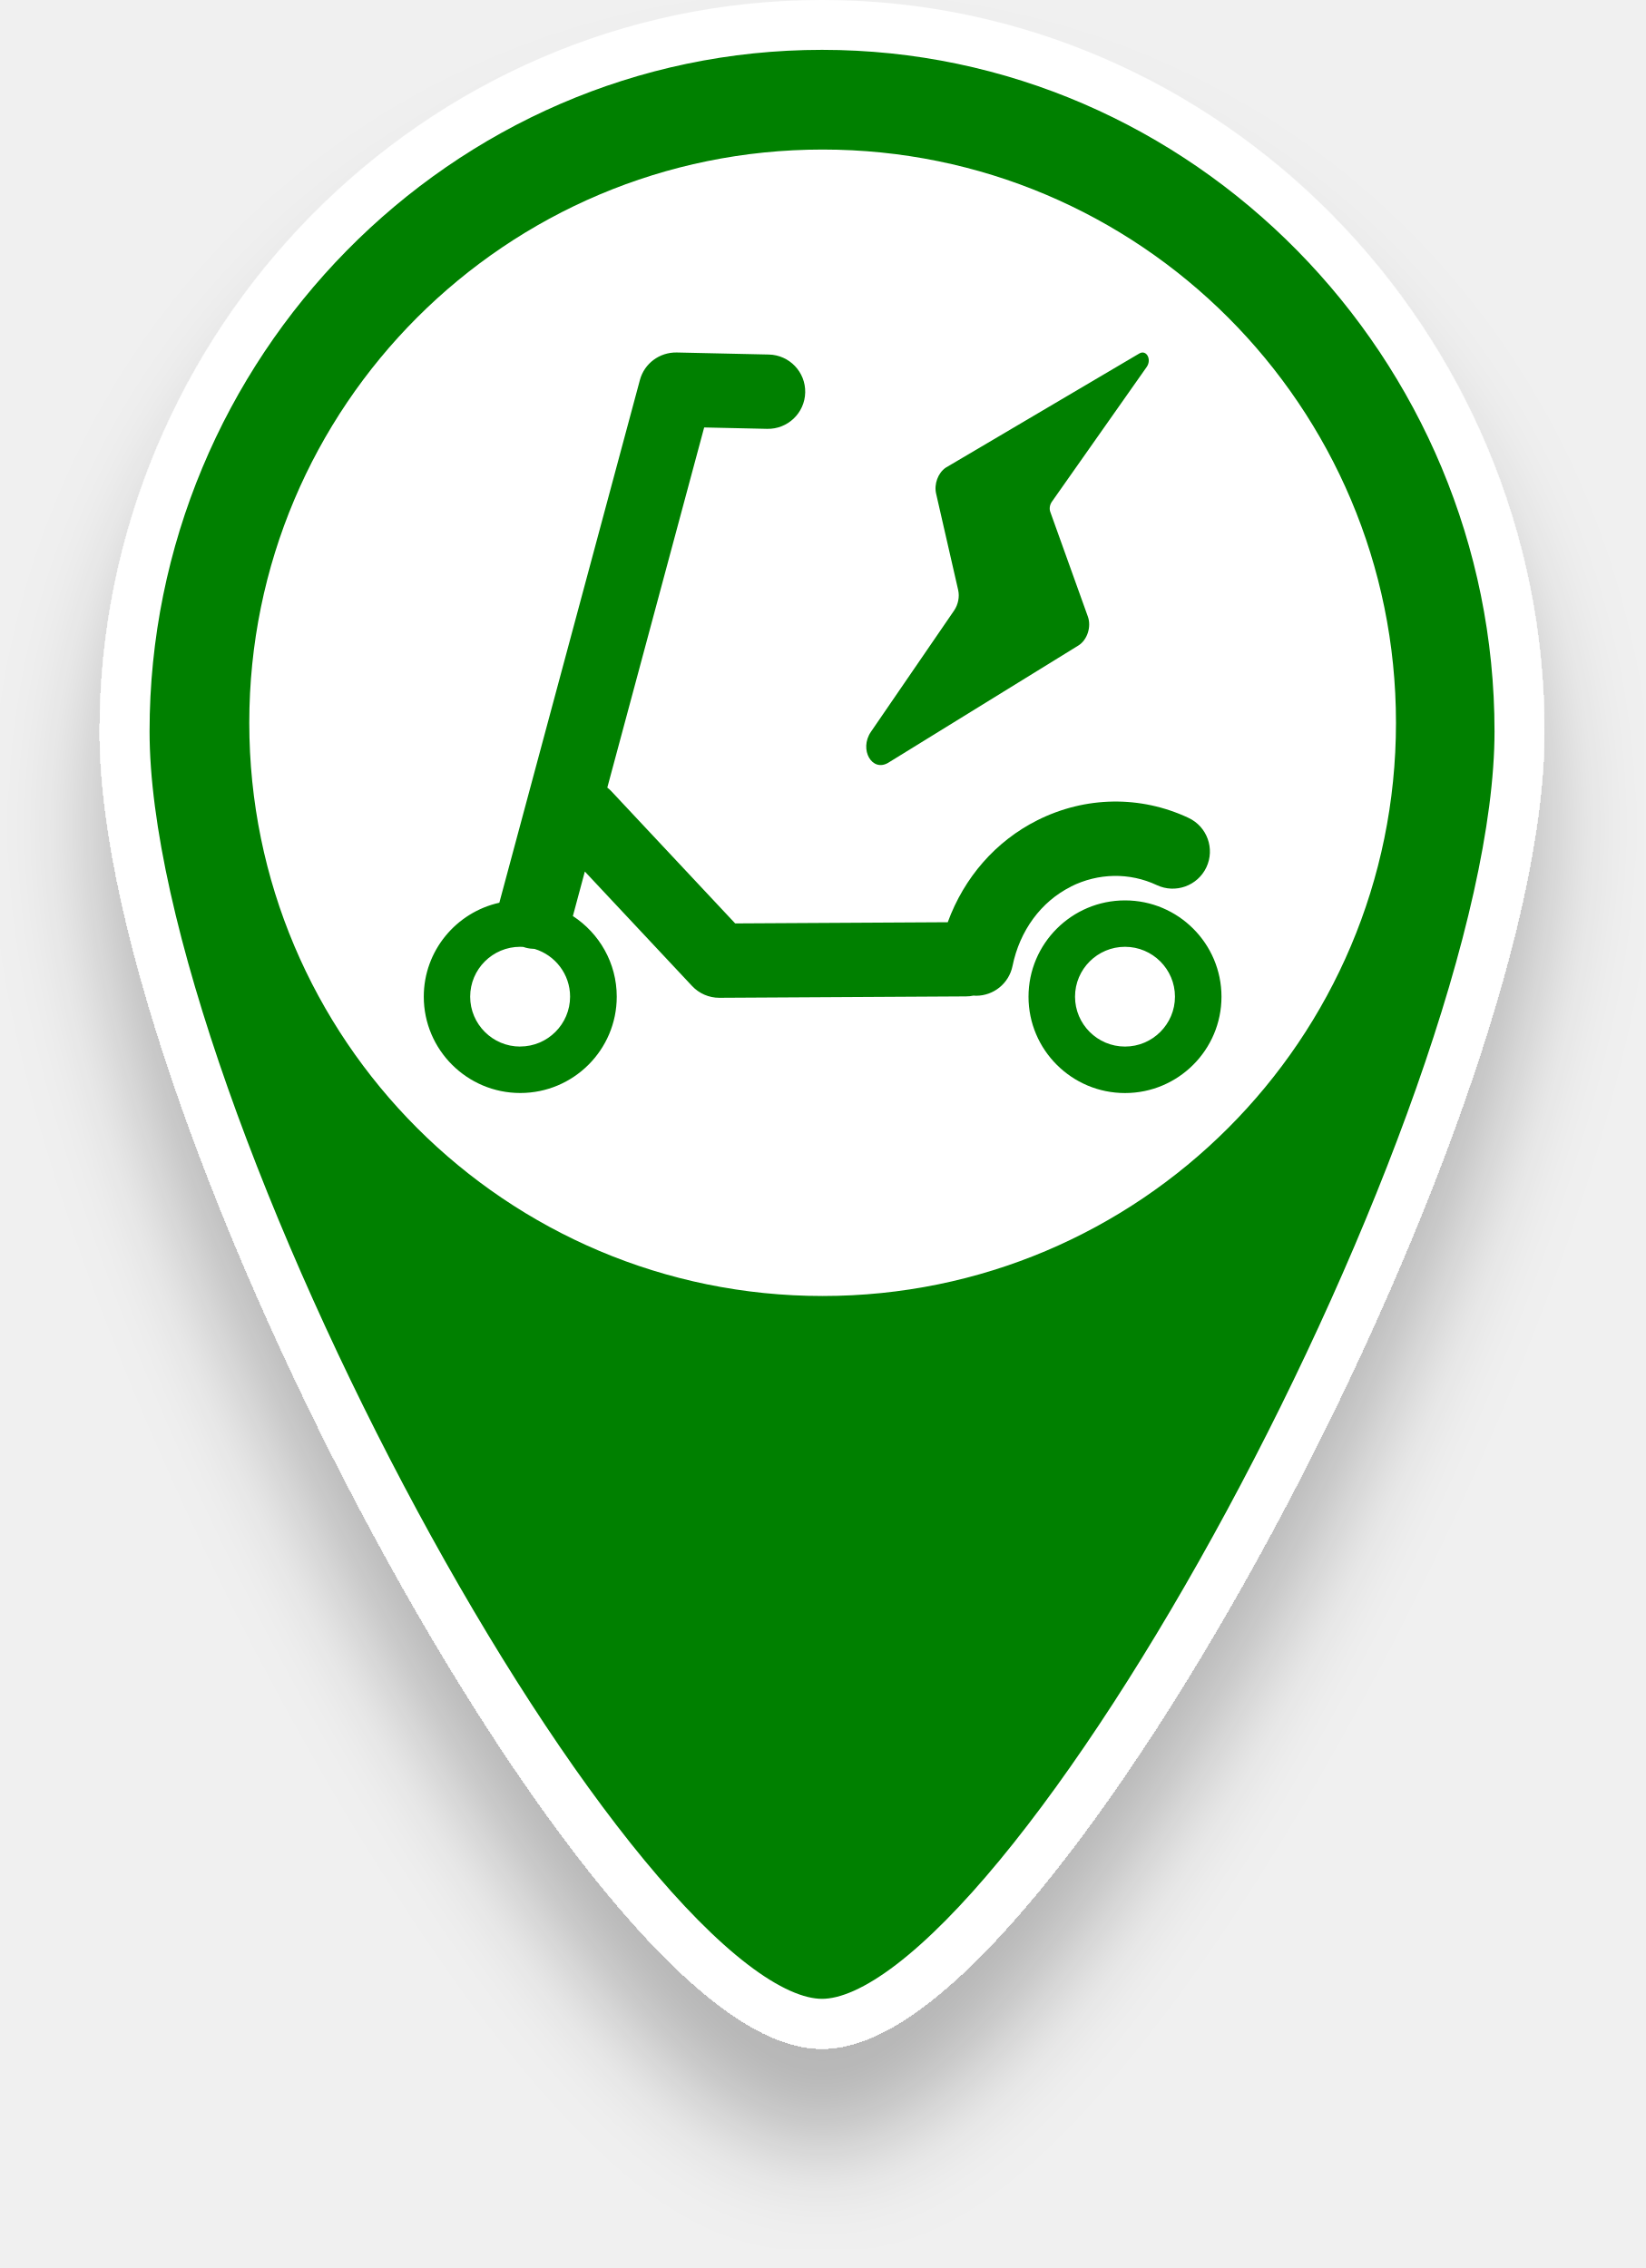
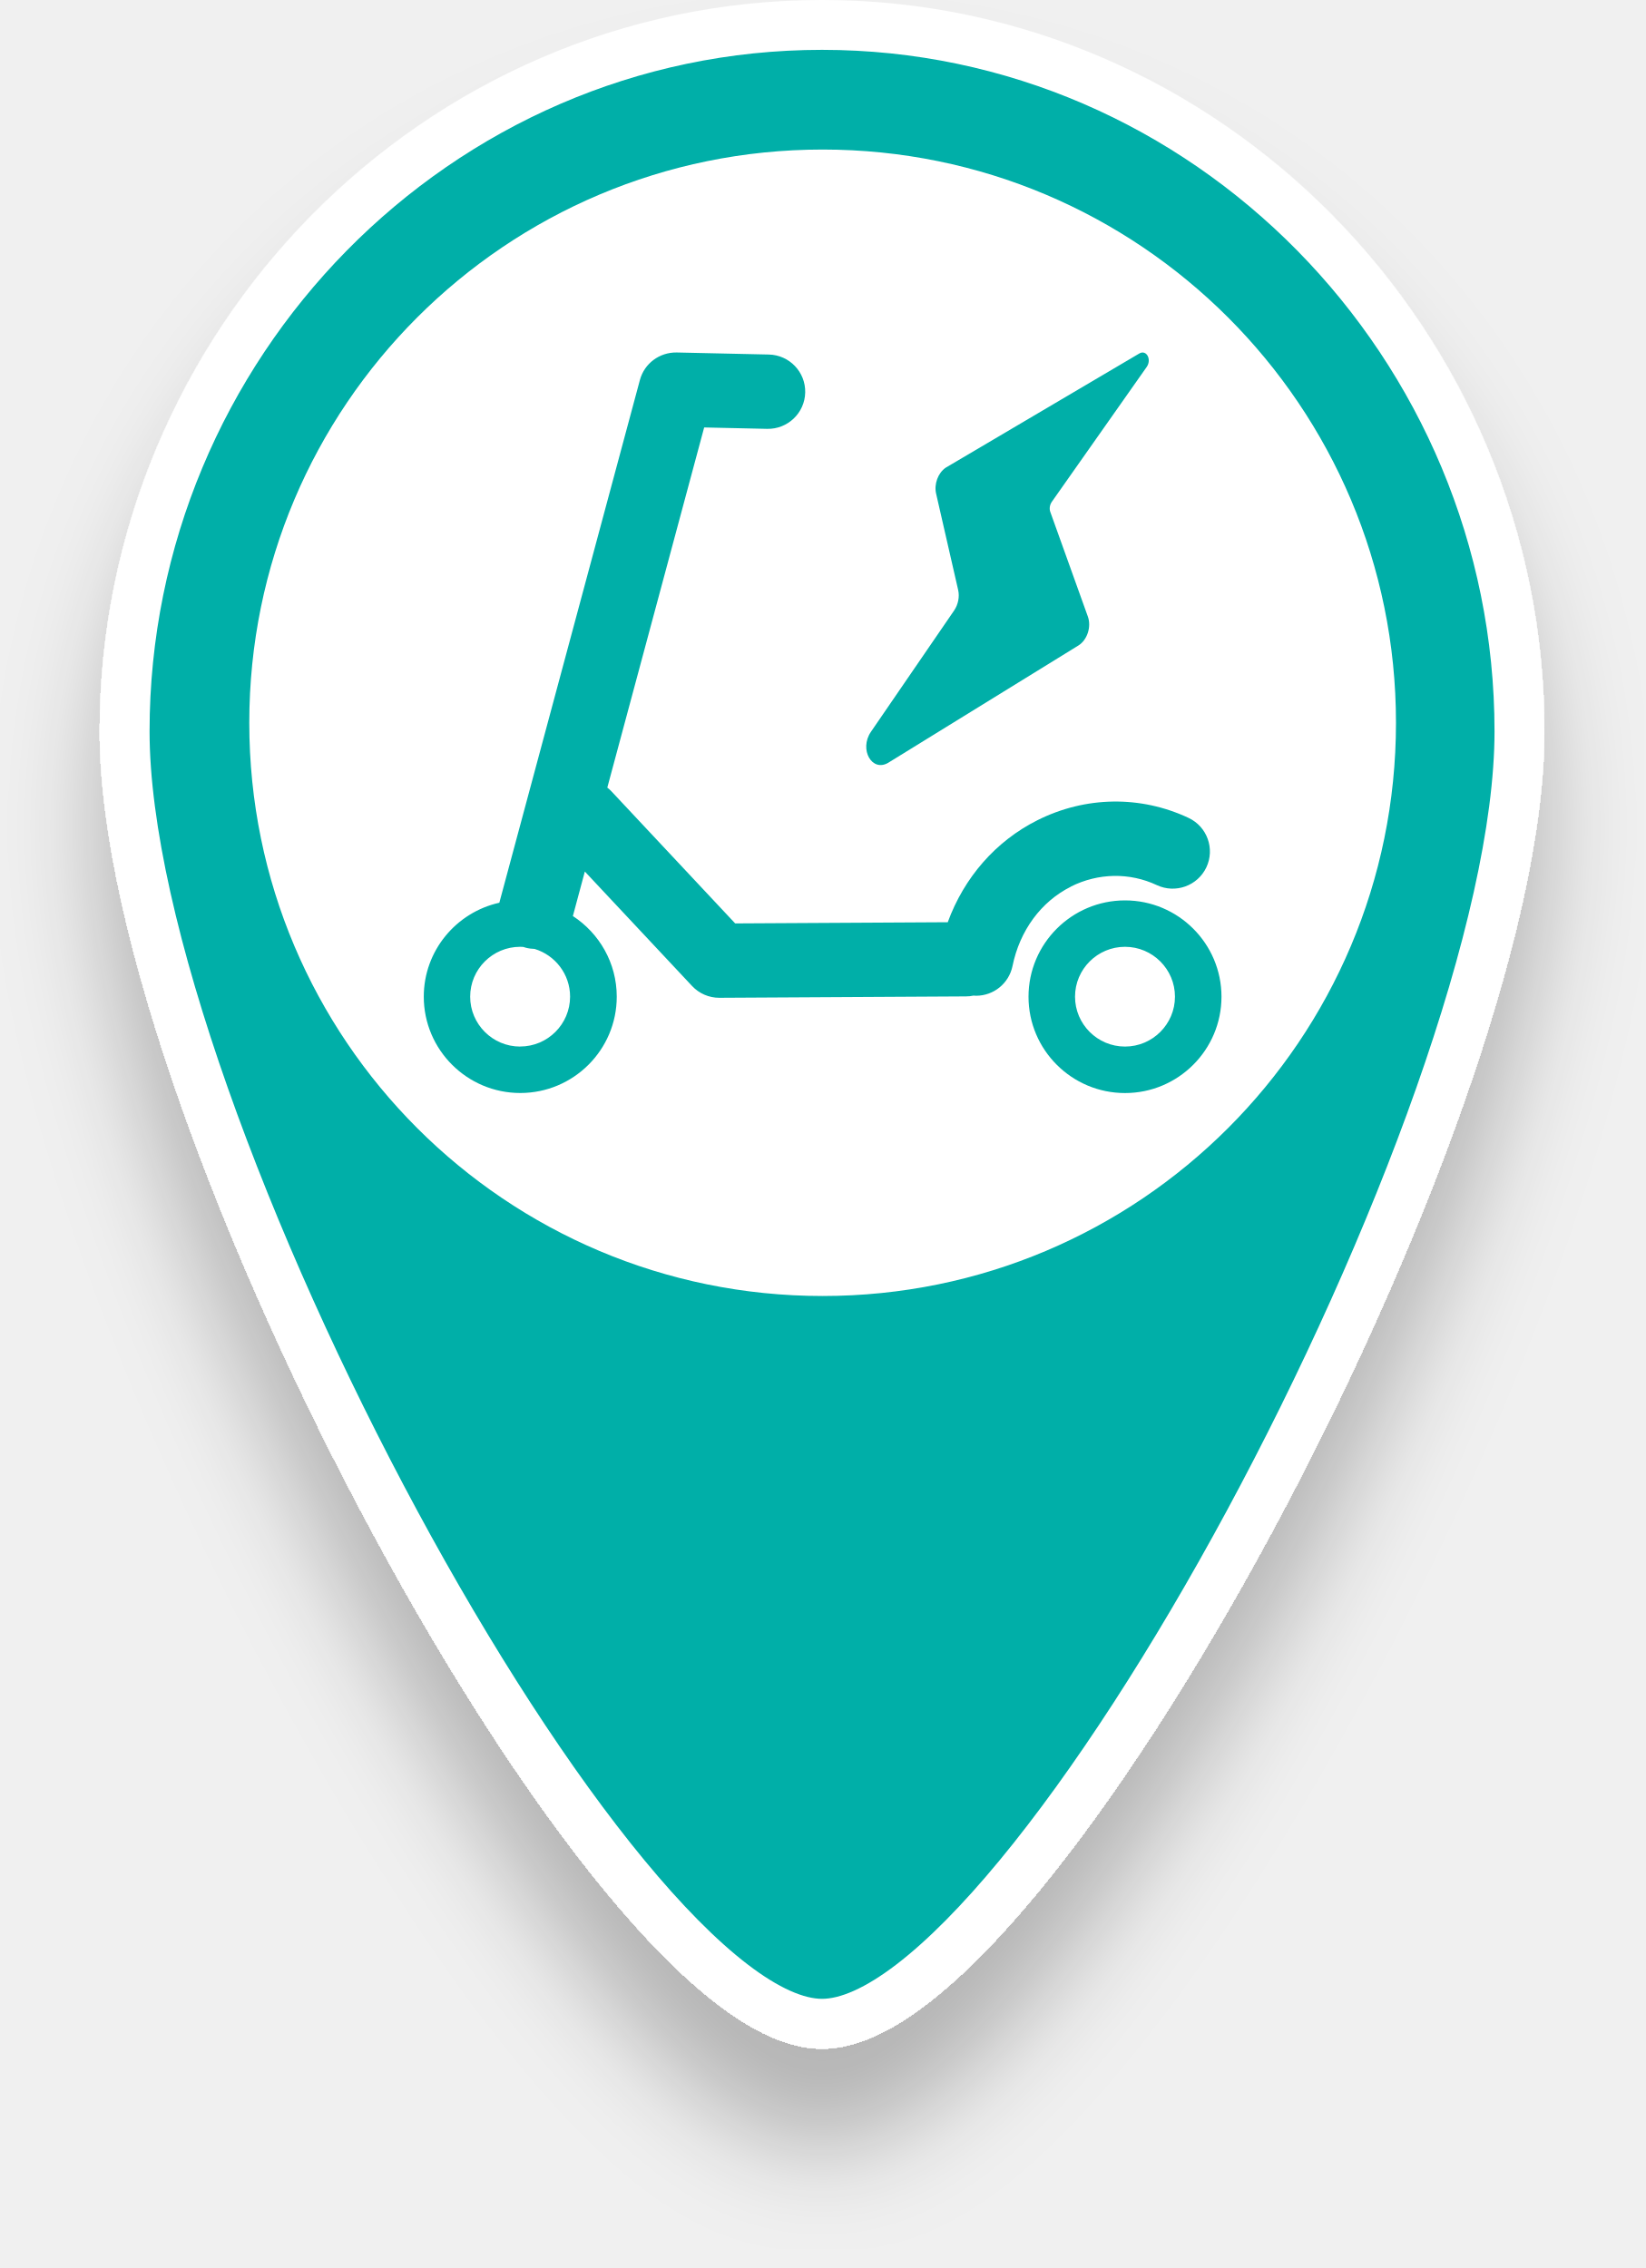
<svg xmlns="http://www.w3.org/2000/svg" width="66" height="91" viewBox="0 0 66 91" fill="none">
  <g filter="url(#filter0_d_59_914)">
-     <path d="M32.977 1C17.521 1 5 13.838 5 29.345C5 44.844 24.623 81.2 32.977 81.2C41.33 81.2 60.953 44.844 60.953 29.345C60.953 13.838 48.423 1 32.977 1Z" fill="#008000" />
+     <path d="M32.977 1C17.521 1 5 13.838 5 29.345C5 44.844 24.623 81.2 32.977 81.2C41.33 81.2 60.953 44.844 60.953 29.345C60.953 13.838 48.423 1 32.977 1Z" fill="#00AFA8" />
    <path d="M32.977 1C17.521 1 5 13.838 5 29.345C5 44.844 24.623 81.2 32.977 81.2C41.33 81.2 60.953 44.844 60.953 29.345C60.953 13.838 48.423 1 32.977 1Z" stroke="white" stroke-width="2" />
  </g>
  <path d="M10 29C10 41.703 20.297 52 33 52C45.703 52 56 41.703 56 29C56 16.297 45.703 6 33 6C20.297 6 10 16.297 10 29Z" fill="white" />
-   <path d="M35.644 30.597L43.258 25.901C43.614 25.681 43.788 25.152 43.64 24.74L42.132 20.537C42.087 20.41 42.112 20.254 42.192 20.137L45.999 14.725C46.212 14.421 45.988 14.014 45.702 14.184L37.937 18.765C37.629 18.976 37.463 19.423 37.553 19.81L38.437 23.674C38.499 23.944 38.437 24.255 38.277 24.492L34.938 29.362C34.451 30.072 34.985 31.005 35.645 30.597H35.644ZM42.957 35.573C44.056 35.023 45.314 35.001 46.406 35.514C47.152 35.864 48.041 35.545 48.394 34.8C48.744 34.054 48.425 33.167 47.679 32.817C45.753 31.911 43.545 31.945 41.621 32.908C39.945 33.747 38.676 35.206 38.019 37.003L29.492 37.051L24.526 31.749C24.476 31.695 24.42 31.646 24.362 31.602L28.248 17.151L30.774 17.207C31.598 17.224 32.282 16.573 32.301 15.749C32.32 14.926 31.667 14.244 30.842 14.225L27.145 14.143C26.456 14.132 25.848 14.583 25.67 15.246L20.036 36.201C20.036 36.201 20.035 36.214 20.033 36.22C18.301 36.604 17 38.147 17 39.99C17 42.12 18.736 43.855 20.87 43.855C23.006 43.855 24.741 42.122 24.741 39.99C24.741 38.637 24.039 37.444 22.981 36.755L23.461 34.969L27.762 39.561C28.044 39.863 28.44 40.035 28.852 40.035H28.86L38.751 39.979C38.853 39.979 38.954 39.968 39.051 39.947C39.087 39.949 39.12 39.953 39.156 39.953C39.857 39.953 40.473 39.461 40.617 38.76C40.908 37.336 41.763 36.173 42.965 35.573H42.957ZM20.865 41.992C19.76 41.992 18.861 41.093 18.861 39.99C18.861 38.887 19.76 37.989 20.865 37.989C20.908 37.989 20.951 37.992 20.992 37.994C21.024 38.005 21.053 38.016 21.087 38.024C21.206 38.056 21.328 38.071 21.445 38.074C22.268 38.324 22.869 39.086 22.869 39.988C22.869 41.091 21.97 41.99 20.865 41.99V41.992ZM45.13 36.127C42.996 36.127 41.259 37.86 41.259 39.992C41.259 42.124 42.995 43.857 45.13 43.857C47.264 43.857 49 42.124 49 39.992C49 37.86 47.264 36.127 45.13 36.127ZM45.13 41.992C44.025 41.992 43.125 41.093 43.125 39.99C43.125 38.887 44.025 37.989 45.13 37.989C46.234 37.989 47.134 38.887 47.134 39.99C47.134 41.093 46.234 41.992 45.13 41.992Z" fill="#008000" />
+   <path d="M35.644 30.597L43.258 25.901C43.614 25.681 43.788 25.152 43.64 24.74L42.132 20.537C42.087 20.41 42.112 20.254 42.192 20.137L45.999 14.725C46.212 14.421 45.988 14.014 45.702 14.184L37.937 18.765C37.629 18.976 37.463 19.423 37.553 19.81L38.437 23.674C38.499 23.944 38.437 24.255 38.277 24.492L34.938 29.362C34.451 30.072 34.985 31.005 35.645 30.597H35.644ZM42.957 35.573C44.056 35.023 45.314 35.001 46.406 35.514C47.152 35.864 48.041 35.545 48.394 34.8C48.744 34.054 48.425 33.167 47.679 32.817C45.753 31.911 43.545 31.945 41.621 32.908C39.945 33.747 38.676 35.206 38.019 37.003L29.492 37.051L24.526 31.749C24.476 31.695 24.42 31.646 24.362 31.602L28.248 17.151L30.774 17.207C31.598 17.224 32.282 16.573 32.301 15.749C32.32 14.926 31.667 14.244 30.842 14.225L27.145 14.143C26.456 14.132 25.848 14.583 25.67 15.246L20.036 36.201C20.036 36.201 20.035 36.214 20.033 36.22C18.301 36.604 17 38.147 17 39.99C17 42.12 18.736 43.855 20.87 43.855C23.006 43.855 24.741 42.122 24.741 39.99C24.741 38.637 24.039 37.444 22.981 36.755L23.461 34.969L27.762 39.561C28.044 39.863 28.44 40.035 28.852 40.035H28.86L38.751 39.979C38.853 39.979 38.954 39.968 39.051 39.947C39.087 39.949 39.12 39.953 39.156 39.953C39.857 39.953 40.473 39.461 40.617 38.76C40.908 37.336 41.763 36.173 42.965 35.573H42.957ZM20.865 41.992C19.76 41.992 18.861 41.093 18.861 39.99C18.861 38.887 19.76 37.989 20.865 37.989C20.908 37.989 20.951 37.992 20.992 37.994C21.024 38.005 21.053 38.016 21.087 38.024C21.206 38.056 21.328 38.071 21.445 38.074C22.268 38.324 22.869 39.086 22.869 39.988C22.869 41.091 21.97 41.99 20.865 41.99V41.992ZM45.13 36.127C42.996 36.127 41.259 37.86 41.259 39.992C41.259 42.124 42.995 43.857 45.13 43.857C47.264 43.857 49 42.124 49 39.992C49 37.86 47.264 36.127 45.13 36.127ZM45.13 41.992C44.025 41.992 43.125 41.093 43.125 39.99C43.125 38.887 44.025 37.989 45.13 37.989C46.234 37.989 47.134 38.887 47.134 39.99C47.134 41.093 46.234 41.992 45.13 41.992Z" fill="#00AFA8" />
  <defs>
    <filter id="filter0_d_59_914" x="0" y="0" width="65.954" height="90.2" filterUnits="userSpaceOnUse" color-interpolation-filters="sRGB">
      <feFlood flood-opacity="0" result="BackgroundImageFix" />
      <feColorMatrix in="SourceAlpha" type="matrix" values="0 0 0 0 0 0 0 0 0 0 0 0 0 0 0 0 0 0 127 0" result="hardAlpha" />
      <feOffset dy="4" />
      <feGaussianBlur stdDeviation="2" />
      <feComposite in2="hardAlpha" operator="out" />
      <feColorMatrix type="matrix" values="0 0 0 0 0 0 0 0 0 0 0 0 0 0 0 0 0 0 0.25 0" />
      <feBlend mode="normal" in2="BackgroundImageFix" result="effect1_dropShadow_59_914" />
      <feBlend mode="normal" in="SourceGraphic" in2="effect1_dropShadow_59_914" result="shape" />
    </filter>
  </defs>
</svg>
